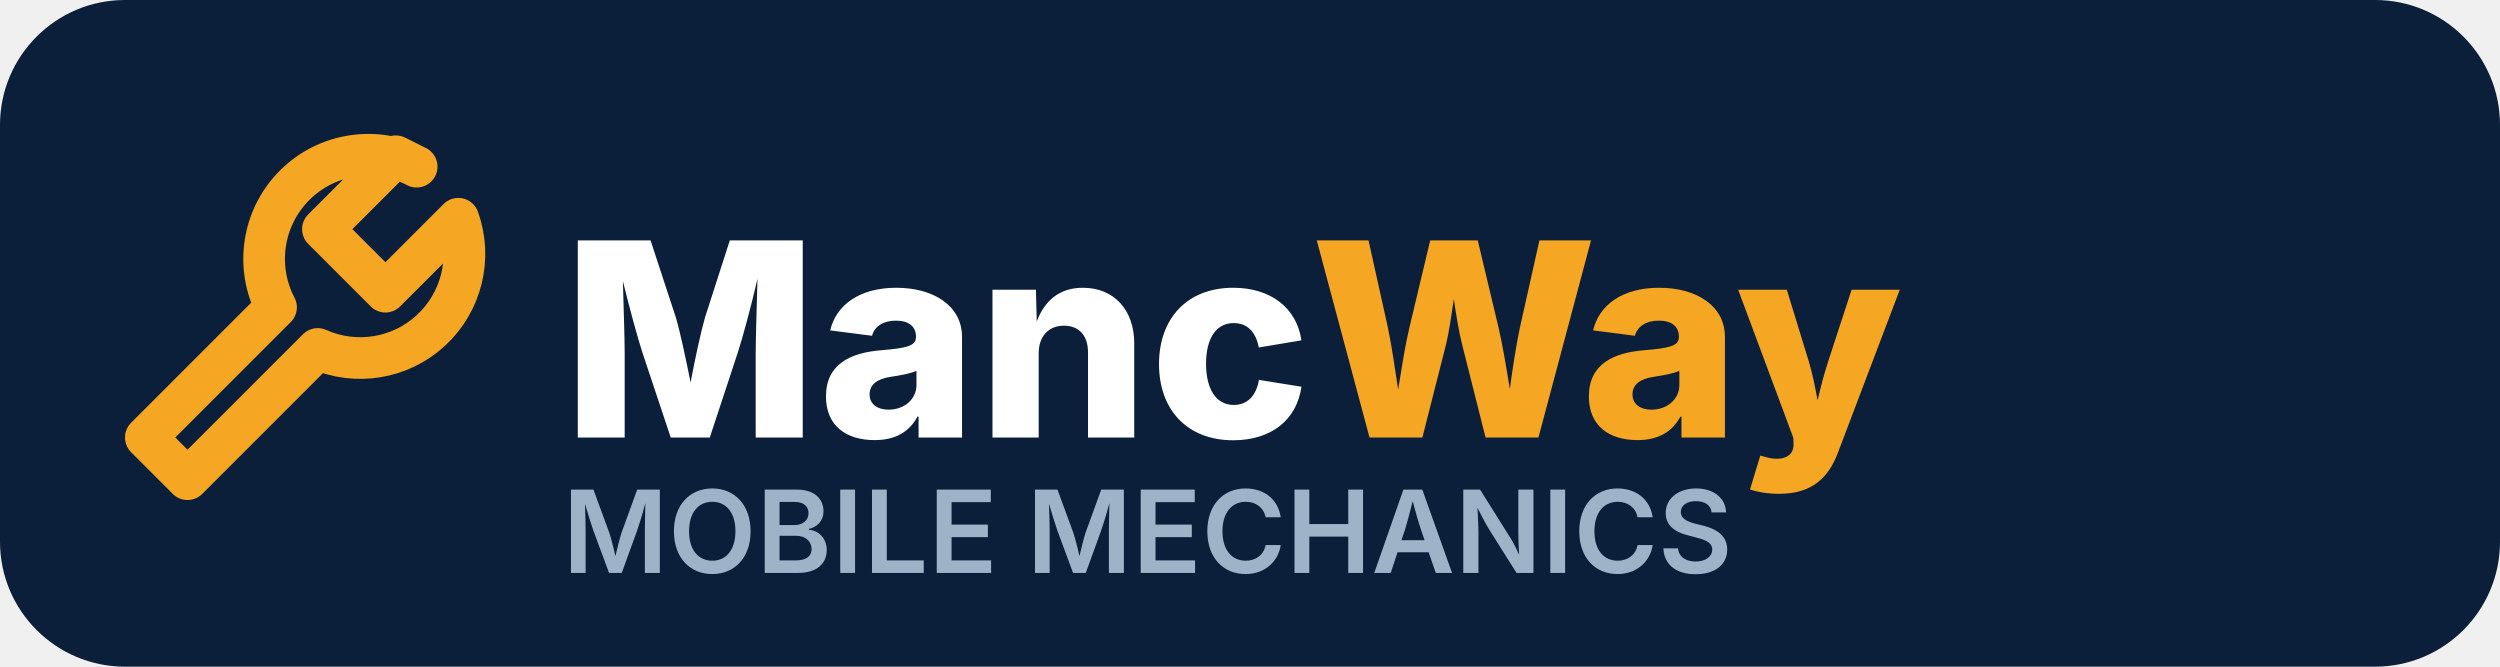
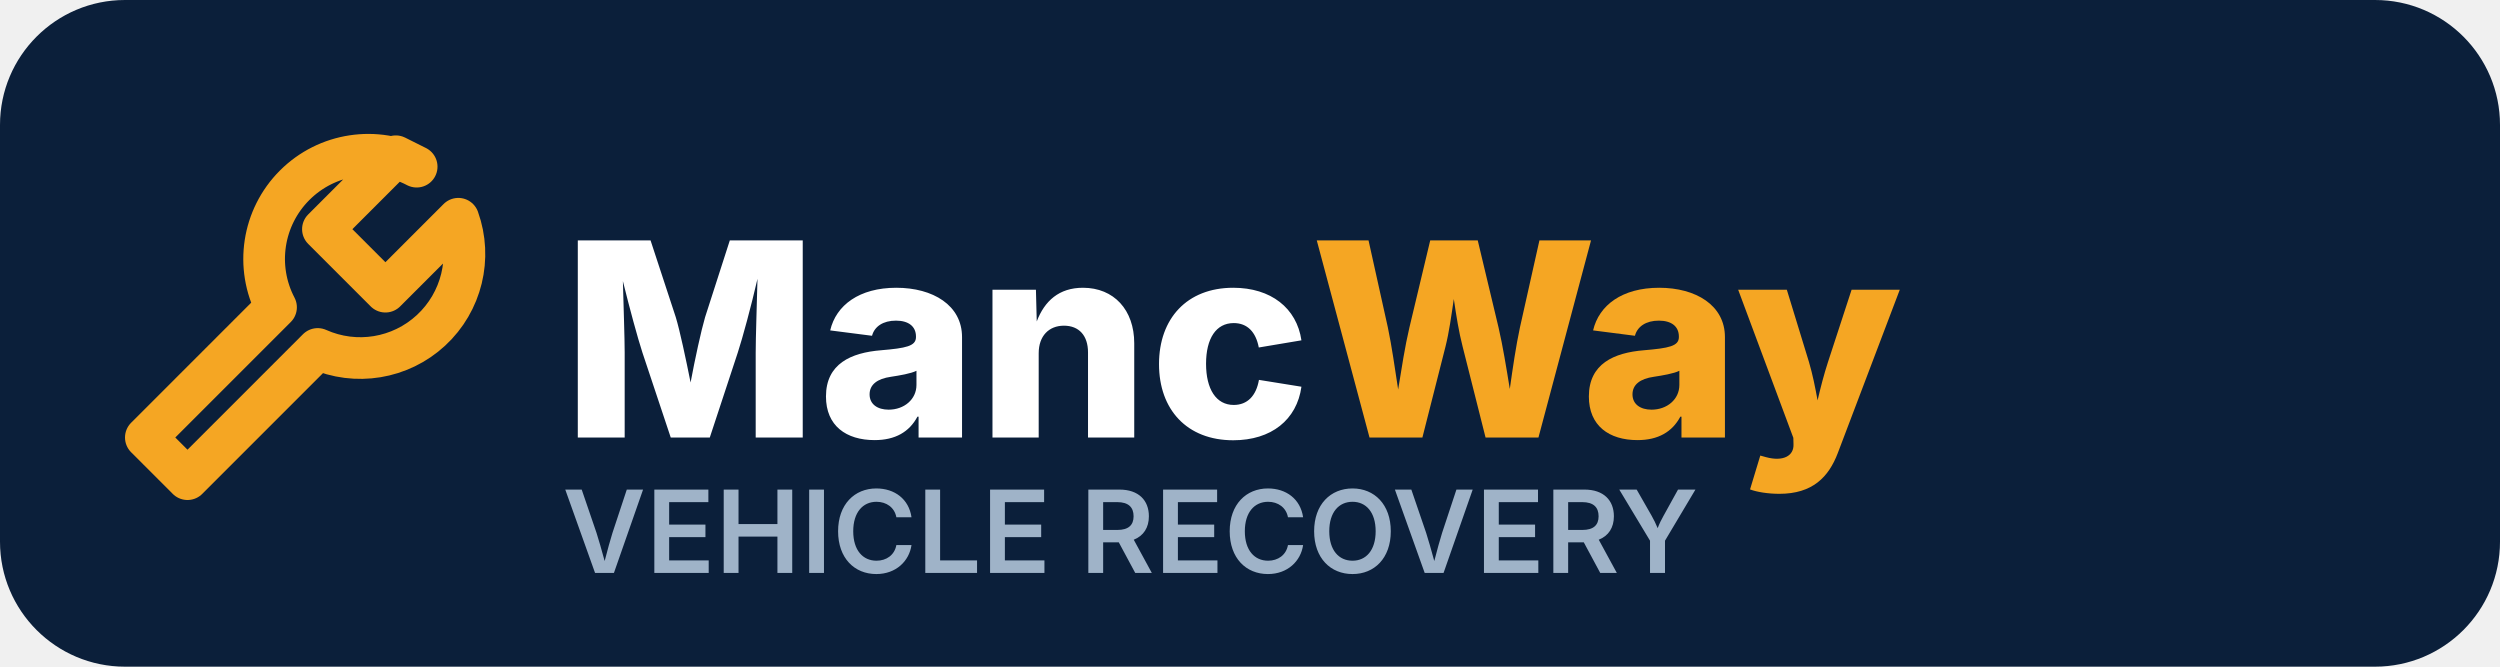
<svg xmlns="http://www.w3.org/2000/svg" viewBox="0 0 240 64" width="240" height="64">
  <rect width="240" height="64" rx="12" fill="#0b1f3a" />
  <g transform="translate(14 12)" fill="none" stroke="#f5a623" stroke-width="4" stroke-linecap="round" stroke-linejoin="round">
    <path d="M26 4A10 10 0 0 0 12.5 17.5L0 30l4 4 12.5-12.5A10 10 0 0 0 30 9l-7 7-6-6 7-7z" />
  </g>
  <text x="54" y="42" font-family="Inter, Arial, sans-serif" font-size="26" font-weight="800" fill="#ffffff">Manc<tspan fill="#f5a623">Way</tspan>
  </text>
-   <text x="54" y="55" font-family="Inter, Arial, sans-serif" font-size="11" font-weight="600" fill="#9fb3c8">MOBILE MECHANICS</text>
+   <text x="54" y="55" font-family="Inter, Arial, sans-serif" font-size="11" font-weight="600" fill="#9fb3c8">VEHICLE RECOVERY</text>
</svg>
